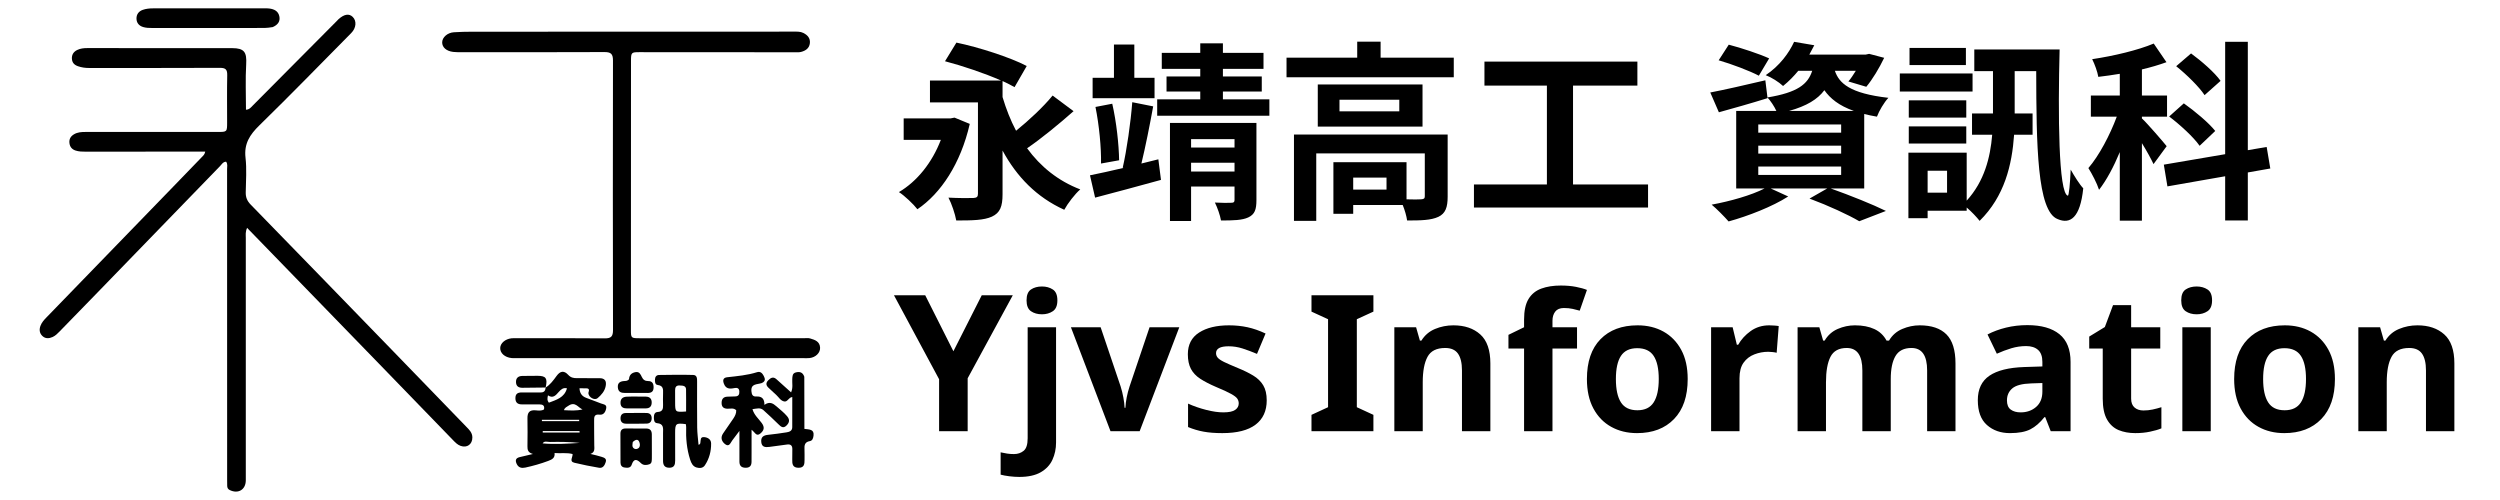
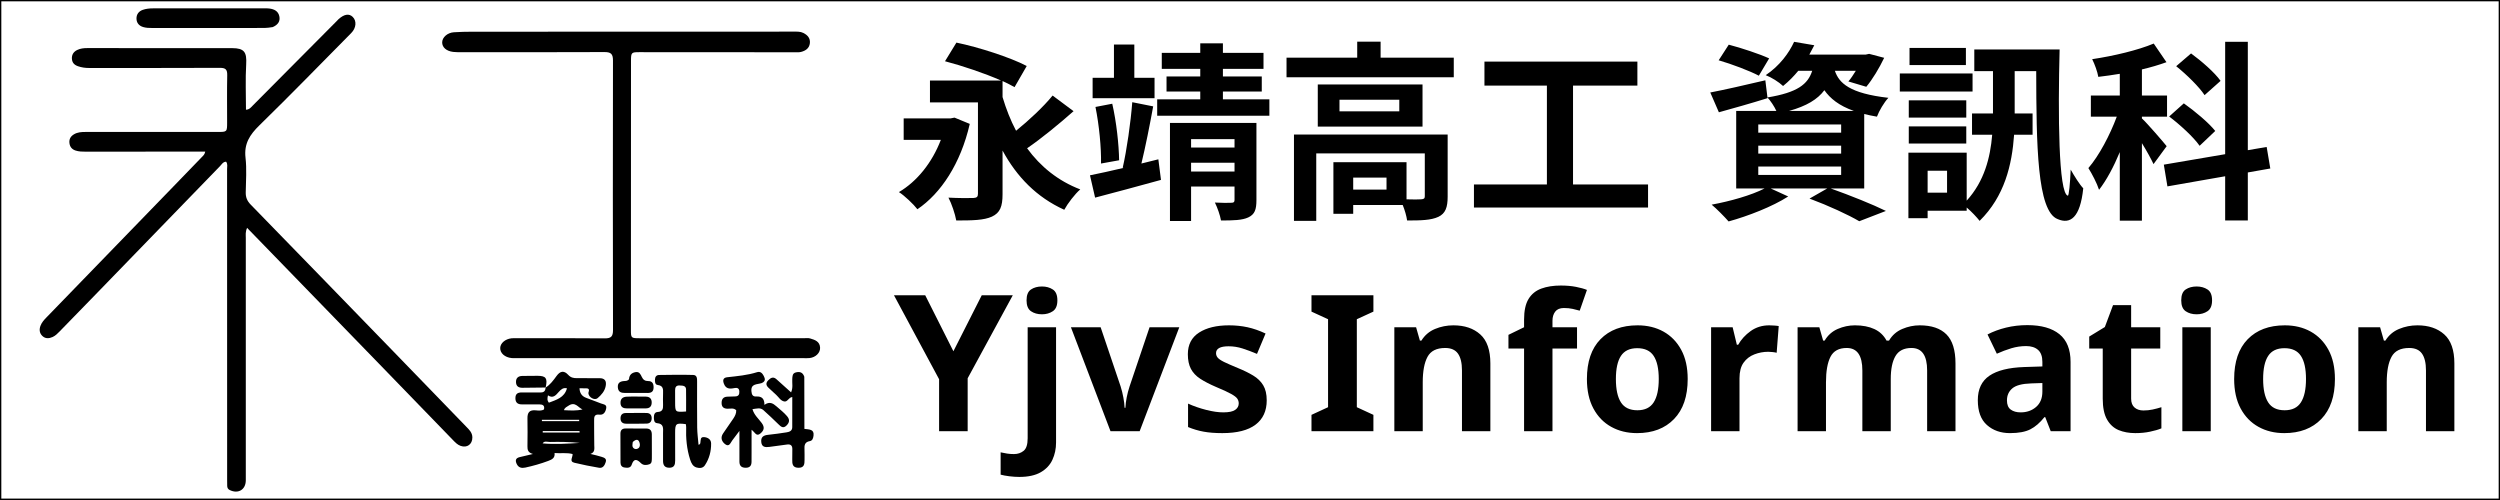
<svg xmlns="http://www.w3.org/2000/svg" width="945" height="189" overflow="hidden">
  <defs>
    <clipPath id="clip0">
      <rect x="0" y="0" width="945" height="189" />
    </clipPath>
    <clipPath id="clip1">
      <rect x="15" y="2" width="295" height="184" />
    </clipPath>
    <clipPath id="clip2">
      <rect x="15" y="2" width="295" height="184" />
    </clipPath>
    <clipPath id="clip3">
      <rect x="15" y="2" width="295" height="184" />
    </clipPath>
  </defs>
  <g clip-path="url(#clip0)">
-     <rect x="0" y="0" width="945" height="188.967" fill="#ffffff00" />
+     <rect x="0" y="0" width="945" height="188.967" fill="none" stroke="currentColor" />
    <g clip-path="url(#clip1)">
      <g clip-path="url(#clip2)">
        <g clip-path="url(#clip3)">
          <path d="M212.959 258.98C196.431 241.914 180.026 224.97 163.399 207.795 162.699 209.31 162.909 210.453 162.908 211.544 162.898 242.096 162.904 272.647 162.907 303.2 162.907 306.774 160.012 308.497 156.797 306.869 156.103 306.518 155.918 305.962 155.893 305.288 155.865 304.557 155.871 303.825 155.871 303.094 155.869 263.929 155.871 224.765 155.852 185.6 155.852 184.67 156.153 183.66 155.479 182.78 154.309 182.824 153.835 183.79 153.193 184.453 137.832 200.32 122.491 216.207 107.139 232.084 102.344 237.042 97.523 241.976 92.728 246.934 91.932 247.758 91.124 248.576 90.078 249.048 88.743 249.65 87.353 249.755 86.216 248.657 85.114 247.591 84.972 246.252 85.497 244.827 85.959 243.573 86.823 242.61 87.73 241.673 103.691 225.17 119.651 208.665 135.61 192.158 139.218 188.426 142.816 184.683 146.419 180.945 146.863 180.485 147.389 180.084 147.622 178.964L144.035 178.964C130.221 178.973 116.408 178.979 102.595 178.993 101.291 178.994 99.998 178.978 98.739 178.567 97.351 178.115 96.585 177.165 96.42 175.736 96.254 174.297 96.831 173.228 98.067 172.466 99.451 171.613 100.967 171.539 102.529 171.54 119.105 171.551 135.681 171.548 152.257 171.541 155.863 171.54 155.866 171.525 155.866 167.88 155.866 161.949 155.781 156.016 155.905 150.086 155.95 147.951 155.295 147.295 153.141 147.306 136.728 147.386 120.314 147.346 103.901 147.361 102.426 147.362 101.031 147.185 99.612 146.684 98.175 146.177 97.443 145.295 97.351 143.873 97.252 142.342 97.985 141.209 99.36 140.546 100.552 139.971 101.839 139.837 103.157 139.838 121.358 139.849 139.559 139.835 157.76 139.856 162.356 139.862 163.318 141.383 163.052 145.963 162.723 151.622 162.973 157.314 162.973 163.145 164.296 163.068 164.912 162.182 165.612 161.475 176.193 150.809 186.766 140.136 197.34 129.464 197.512 129.291 197.661 129.095 197.842 128.933 200.007 126.988 201.835 126.692 203.217 128.052 204.758 129.568 204.562 132.215 202.648 134.156 191.141 145.824 179.731 157.591 168.02 169.052 164.427 172.568 162.193 175.989 162.8 181.263 163.298 185.594 162.955 190.028 162.883 194.414 162.852 196.242 163.413 197.621 164.712 198.958 182.698 217.458 200.637 236.004 218.581 254.545 227.721 263.99 236.851 273.443 245.973 282.905 247.091 284.064 248.311 285.166 248.319 287.01 248.331 289.591 246.334 291.068 243.898 290.207 242.704 289.786 241.869 288.896 241.019 288.017 231.669 278.335 222.315 268.657 212.959 258.981" transform="matrix(1.00268 0 0 1 -70.4313 -121.66)" />
          <path d="M295.941 133.638C320.637 133.63 345.09 133.622 369.543 133.616 370.757 133.616 371.971 133.545 373.119 134.127 374.708 134.931 375.747 136.11 375.56 137.955 375.359 139.93 373.928 140.861 372.171 141.302 371.477 141.476 370.718 141.413 369.988 141.413 350.41 141.405 330.832 141.392 311.253 141.378 308.291 141.375 308.123 141.529 308.122 144.574 308.108 178.531 308.098 212.488 308.092 246.446 308.092 249.413 308.2 249.512 311.306 249.512 331.94 249.511 352.574 249.507 373.209 249.507 374.021 249.507 374.882 249.367 375.635 249.586 377.439 250.11 379.309 250.723 379.412 253.088 379.497 255.023 377.743 256.745 375.468 257.005 374.746 257.087 374.008 257.044 373.277 257.044 337.126 257.044 300.975 257.043 264.824 257.04 264.256 257.04 263.683 257.066 263.12 257.009 260.548 256.749 258.76 255.149 258.818 253.189 258.872 251.392 260.685 249.811 263.074 249.538 263.797 249.456 264.535 249.504 265.266 249.504 276.233 249.506 287.201 249.441 298.167 249.563 300.631 249.59 301.346 248.856 301.341 246.389 301.265 212.431 301.264 178.473 301.329 144.516 301.334 142.035 300.542 141.331 298.108 141.342 280.237 141.43 262.364 141.392 244.492 141.387 243.356 141.387 242.208 141.423 241.086 141.286 238.475 140.966 236.898 139.522 236.94 137.625 236.981 135.751 238.937 134.012 241.359 133.855 243.626 133.708 245.902 133.651 248.174 133.649 264.015 133.631 279.856 133.639 295.941 133.638" transform="matrix(1.00268 0 0 1 -70.4313 -121.66)" />
          <path d="M275.935 268.165C277.69 267.048 278.88 265.406 280.074 263.758 281.442 261.87 282.873 261.63 284.459 263.359 285.433 264.421 286.448 264.6 287.683 264.601 290.526 264.603 293.369 264.629 296.213 264.614 298.299 264.602 298.939 265.686 298.582 267.597 298.216 269.551 296.94 270.955 295.535 272.158 294.418 273.115 292.236 271.902 292.062 270.364 292 269.821 292.535 269.296 292.119 268.707 291.567 268.259 290.881 268.542 290.256 268.451 289.795 268.383 289.315 268.438 288.704 268.438 288.809 270.301 289.618 271.43 291.191 272.031 293.084 272.756 294.972 273.497 296.878 274.189 297.774 274.513 299.007 274.545 298.79 275.911 298.575 277.262 297.861 278.593 296.298 278.4 294.246 278.146 294.204 279.258 294.22 280.693 294.254 283.779 294.207 286.865 294.277 289.95 294.307 291.283 294.587 292.629 292.823 293.247 294.218 293.601 295.634 293.885 296.998 294.332 297.882 294.621 299.036 294.928 298.604 296.299 298.222 297.507 297.57 298.724 296.083 298.478 292.971 297.962 289.876 297.315 286.806 296.589 284.681 296.086 286.246 294.458 286.096 293.279 283.875 292.696 281.688 293.105 279.304 292.91 279.544 294.759 278.373 295.34 276.933 295.882 274.115 296.943 271.236 297.759 268.302 298.398 266.93 298.698 265.724 298.494 265.033 297.024 264.42 295.719 264.621 294.825 266.126 294.461 267.618 294.1 269.112 293.749 271.155 293.263 269.221 292.751 269.076 291.616 269.086 290.351 269.116 286.858 269.174 283.363 269.087 279.872 269.03 277.607 269.834 276.535 272.224 276.764 273.231 276.86 274.331 277.029 275.318 276.425 275.663 274.933 274.844 274.522 273.594 274.519 271.4 274.512 269.207 274.519 267.013 274.52 265.477 274.521 264.569 273.914 264.547 272.22 264.526 270.47 265.469 269.984 267.014 270.009 269.288 270.046 271.563 269.999 273.838 270.024 274.932 270.036 275.783 269.801 275.918 268.331 275.95 268.151 275.935 268.165 275.935 268.165M283.981 268.444C282.584 268.092 281.721 268.862 280.875 269.822 279.808 271.031 278.745 272.411 276.822 271.099 276.593 272.179 276.424 272.955 277.171 273.875 279.988 272.778 283.017 271.998 283.981 268.444M274.8 289.265C279.489 289.687 284.165 289.366 288.849 289.084 285.098 288.692 281.345 288.641 277.595 288.725 276.594 288.748 275.458 288.2 274.801 289.265M284.441 285.163 288.752 285.163 288.709 284.6 274.853 284.6 274.849 285.165C277.888 285.165 280.927 285.165 284.441 285.163M284.55 275.022C283.943 275.452 283.135 275.695 282.855 276.705 285.323 276.839 287.584 276.978 289.852 276.418 288.192 275.766 287.14 273.285 284.55 275.022M278.216 280.357 274.524 280.357 274.547 280.842 288.59 280.842 288.585 280.355C285.285 280.355 281.984 280.355 278.216 280.357" transform="matrix(1.00268 0 0 1 -70.4313 -121.66)" />
          <path d="M320.204 285.301C320.288 283.393 320.401 281.814 317.972 281.619 316.786 281.523 316.729 280.303 316.747 279.289 316.765 278.293 317.105 277.437 318.2 277.386 320.015 277.302 320.255 276.199 320.209 274.744 320.162 273.286 320.169 271.824 320.211 270.364 320.254 268.841 320.33 267.454 318.205 267.187 317.127 267.052 317.13 265.905 317.168 264.995 317.208 264.039 317.785 263.414 318.69 263.402 322.985 263.342 327.284 263.276 331.576 263.393 333.115 263.435 333.04 264.87 333.042 266.017 333.049 271.777 333 277.537 333.074 283.296 333.101 285.452 333.404 287.604 333.585 289.798 334.23 289.622 334.225 289.267 334.282 288.958 334.447 288.058 334.165 286.767 335.668 286.884 337.071 286.994 338.302 287.742 338.325 289.25 338.371 292.213 337.632 295.04 335.976 297.542 335.245 298.648 334.016 298.703 332.897 298.388 331.434 297.975 330.858 296.76 330.409 295.358 329.128 291.365 328.777 287.285 328.922 283.131 328.935 282.741 328.836 282.348 328.793 281.985 325.053 281.501 324.757 281.75 324.759 285.276 324.76 288.764 324.75 292.253 324.774 295.741 324.784 297.306 324.428 298.49 322.521 298.463 320.696 298.437 320.189 297.366 320.202 295.753 320.228 292.346 320.206 288.939 320.204 285.301M326.421 267.368C325.136 267.303 324.738 268.042 324.749 269.184 324.764 270.715 324.753 272.245 324.759 273.776 324.776 277.47 324.795 277.486 328.894 277.204 328.894 274.443 328.932 271.651 328.877 268.86 328.852 267.568 327.854 267.382 326.421 267.368" transform="matrix(1.00268 0 0 1 -70.4313 -121.66)" />
          <path d="M173.06 131.899C171.905 132.065 170.941 132.23 169.977 132.231 155.853 132.247 141.728 132.24 127.604 132.241 126.466 132.241 125.344 132.216 124.231 131.886 122.614 131.407 121.725 130.289 121.696 128.705 121.666 127.127 122.512 125.929 124.078 125.381 125.318 124.948 126.605 124.822 127.913 124.822 141.957 124.818 156 124.806 170.044 124.801 170.611 124.801 171.183 124.809 171.745 124.876 173.568 125.093 175.105 125.833 175.54 127.757 175.977 129.693 175.03 131.036 173.06 131.899" transform="matrix(1.00268 0 0 1 -70.4313 -121.66)" />
          <path d="M357.409 266.458C355.609 267.063 353.247 266.612 353.524 269.584 353.643 270.857 354.003 271.616 355.377 271.535 357.369 271.418 358.462 272.327 358.423 274.695 360.371 273.3 361.682 274.133 362.96 275.264 364.357 276.499 365.846 277.627 367.04 279.084 368.077 280.349 367.816 281.453 366.744 282.514 365.486 283.761 364.627 282.932 363.687 282.01 361.84 280.193 359.953 278.417 358.028 276.682 356.846 275.62 355.462 276.141 353.913 276.32 354.551 278.546 356.21 279.928 357.403 281.554 358.615 283.207 358.267 284.361 356.901 285.517 355.346 286.834 354.881 285.067 353.578 284.105 353.578 287.21 353.579 289.975 353.577 292.74 353.576 293.876 353.556 295.013 353.565 296.149 353.577 297.601 352.997 298.449 351.425 298.472 349.815 298.495 348.996 297.776 348.997 296.15 348.999 292.502 348.998 288.855 348.998 284.55 347.87 286.053 347.099 287.092 346.316 288.12 345.632 289.017 345.175 290.738 343.637 289.578 342.358 288.613 341.737 287.122 342.836 285.508 344.112 283.632 345.431 281.785 346.686 279.895 347.31 278.954 347.848 277.952 347.793 276.74 346.839 275.763 345.63 276.171 344.551 276.16 343.018 276.142 342.281 275.454 342.279 273.966 342.277 272.534 342.936 271.658 344.452 271.6 345.425 271.563 346.398 271.515 347.372 271.507 348.671 271.495 349.025 270.756 348.964 269.598 348.896 268.301 348.022 268.162 347.084 268.356 345.339 268.717 343.878 268.7 343.132 266.673 342.622 265.284 342.903 264.422 344.431 264.251 348.217 263.829 352.01 263.5 355.676 262.34 356.889 261.956 357.642 262.727 358.17 263.769 358.705 264.825 358.944 265.774 357.409 266.458" transform="matrix(1.00268 0 0 1 -70.4313 -121.66)" />
          <path d="M373.455 264.07C373.494 270.757 373.494 277.229 373.494 283.777 375.347 284.034 377.252 283.864 376.932 286.355 376.809 287.319 376.534 288.235 375.535 288.403 373.546 288.737 373.448 290.056 373.528 291.625 373.594 292.919 373.53 294.22 373.546 295.518 373.565 297.099 373.414 298.483 371.291 298.479 369.076 298.476 368.856 297.074 368.914 295.367 368.958 294.07 368.903 292.771 368.943 291.473 368.986 290.103 368.339 289.512 367.011 289.681 364.76 289.97 362.517 290.318 360.264 290.591 358.81 290.767 357.427 290.739 357.231 288.759 357.041 286.843 358.075 286.195 359.807 286.022 362.143 285.79 364.468 285.437 366.79 285.084 367.884 284.919 368.903 284.515 368.913 283.163 368.94 279.381 368.923 275.597 368.923 271.731 367.467 271.911 367.188 273.667 365.876 273.409 364.502 273.137 363.868 271.845 362.922 270.986 361.964 270.115 361.048 269.198 360.079 268.339 359.056 267.431 358.8 266.517 359.839 265.441 360.783 264.464 361.741 263.896 362.968 265.014 364.743 266.63 366.532 268.229 368.476 269.98 369.267 268.178 368.827 266.554 368.917 264.986 368.978 263.907 368.939 262.775 370.26 262.434 371.645 262.077 372.86 262.284 373.455 264.071" transform="matrix(1.00268 0 0 1 -70.4313 -121.66)" />
          <path d="M315.99 292.963C315.99 293.764 316.012 294.332 315.983 294.897 315.938 295.773 316.066 296.801 315.004 297.169 313.899 297.552 312.72 297.597 311.82 296.686 310.29 295.139 309.172 294.957 308.371 297.353 307.949 298.612 306.755 298.53 305.686 298.384 304.622 298.238 304.172 297.496 304.164 296.503 304.137 292.861 304.134 289.22 304.139 285.578 304.14 284.324 304.72 283.617 306.058 283.628 308.647 283.65 311.237 283.66 313.826 283.64 315.405 283.627 315.973 284.49 315.973 285.93 315.973 288.196 315.983 290.462 315.99 292.963M308.799 288.727C308.71 289.585 308.368 290.525 309.225 291.166 309.688 291.513 310.315 291.475 310.819 291.147 311.539 290.679 311.554 289.898 311.393 289.203 311.041 287.685 310.158 287.476 308.799 288.727" transform="matrix(1.00268 0 0 1 -70.4313 -121.66)" />
          <path d="M307.366 265.002C307.492 263.234 308.536 262.534 309.911 262.308 311.227 262.092 311.756 263.18 312.184 264.115 312.687 265.212 313.403 265.706 314.614 265.701 316.178 265.695 316.655 266.689 316.64 268.113 316.623 269.686 315.806 270.223 314.332 270.202 311.504 270.161 308.675 270.18 305.847 270.198 304.384 270.208 303.302 269.808 303.164 268.111 303.023 266.403 303.988 265.814 305.486 265.698 306.119 265.65 306.797 265.728 307.366 265.002" transform="matrix(1.00268 0 0 1 -70.4313 -121.66)" />
          <path d="M308.686 271.548C310.54 271.557 312.163 271.537 313.784 271.587 315.284 271.632 315.987 272.506 315.924 273.957 315.866 275.307 315.126 276.025 313.742 276.027 311.389 276.029 309.037 276.03 306.685 276.044 305.315 276.052 304.251 275.669 304.169 274.073 304.085 272.453 304.962 271.694 306.509 271.606 307.156 271.569 307.805 271.567 308.686 271.548" transform="matrix(1.00268 0 0 1 -70.4313 -121.66)" />
          <path d="M275.957 268.144C273.054 268.172 270.142 268.206 267.231 268.242 265.829 268.26 264.852 267.74 264.773 266.197 264.69 264.575 265.578 263.805 267.122 263.765 269.063 263.714 271.005 263.702 272.946 263.715 276.052 263.734 276.716 264.631 275.981 267.985 275.935 268.165 275.95 268.151 275.957 268.144" transform="matrix(1.00268 0 0 1 -70.4313 -121.66)" />
          <path d="M310.078 277.756C311.532 277.757 312.748 277.742 313.963 277.762 315.242 277.784 315.913 278.478 315.923 279.738 315.932 280.987 315.282 281.756 314.014 281.783 311.423 281.838 308.829 281.848 306.237 281.819 304.887 281.805 304.123 281.098 304.173 279.681 304.219 278.391 304.926 277.785 306.194 277.78 307.41 277.775 308.625 277.764 310.078 277.756" transform="matrix(1.00268 0 0 1 -70.4313 -121.66)" />
        </g>
      </g>
    </g>
    <text font-family="Microsoft JhengHei,Microsoft JhengHei_MSFontService,sans-serif" font-weight="700" font-size="72" transform="matrix(1 0 0 0.999824 337.917 77)">永靖高工</text>
    <text font-family="Microsoft JhengHei,Microsoft JhengHei_MSFontService,sans-serif" font-weight="700" font-size="72" transform="matrix(1 0 0 0.999824 643.971 77)">資訊科</text>
    <text font-family="Microsoft JhengHei,Microsoft JhengHei_MSFontService,sans-serif" font-weight="700" font-size="72" transform="matrix(1 0 0 0.999824 337.917 163)">Yjvs</text>
    <text font-family="Microsoft JhengHei,Microsoft JhengHei_MSFontService,sans-serif" font-weight="700" font-size="72" transform="matrix(1 0 0 0.999824 493.444 163)">Information</text>
  </g>
</svg>
